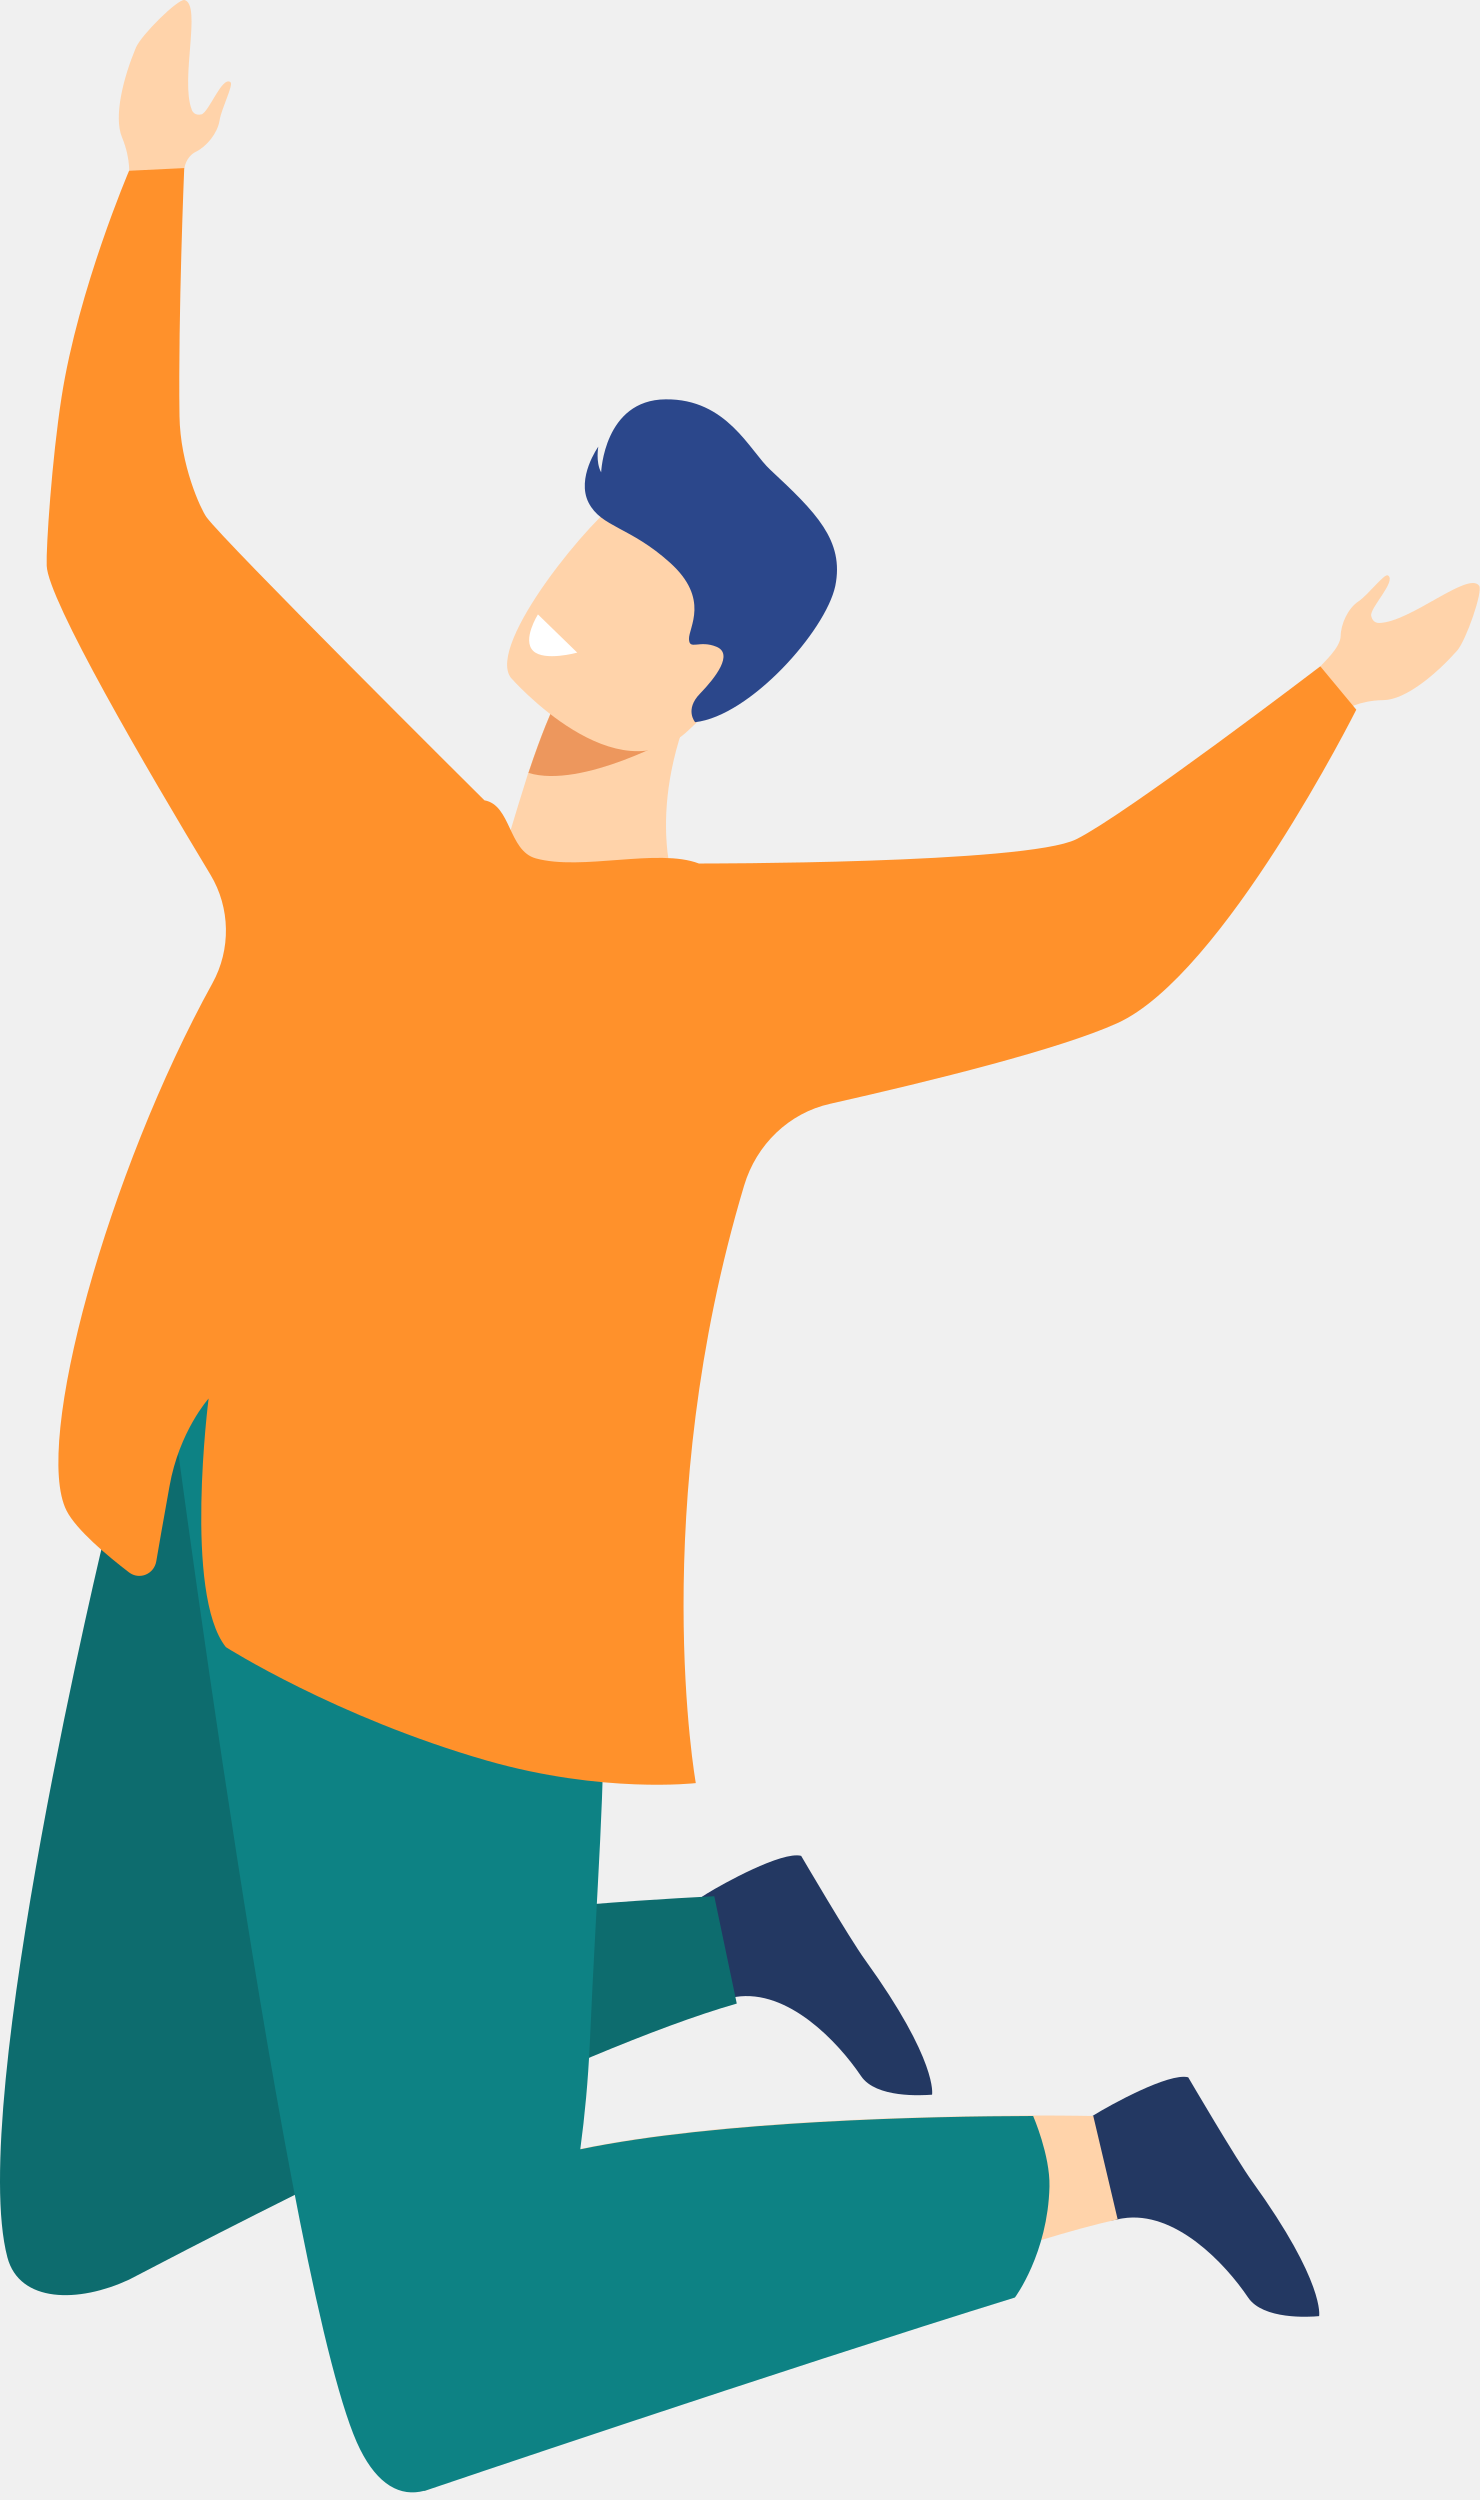
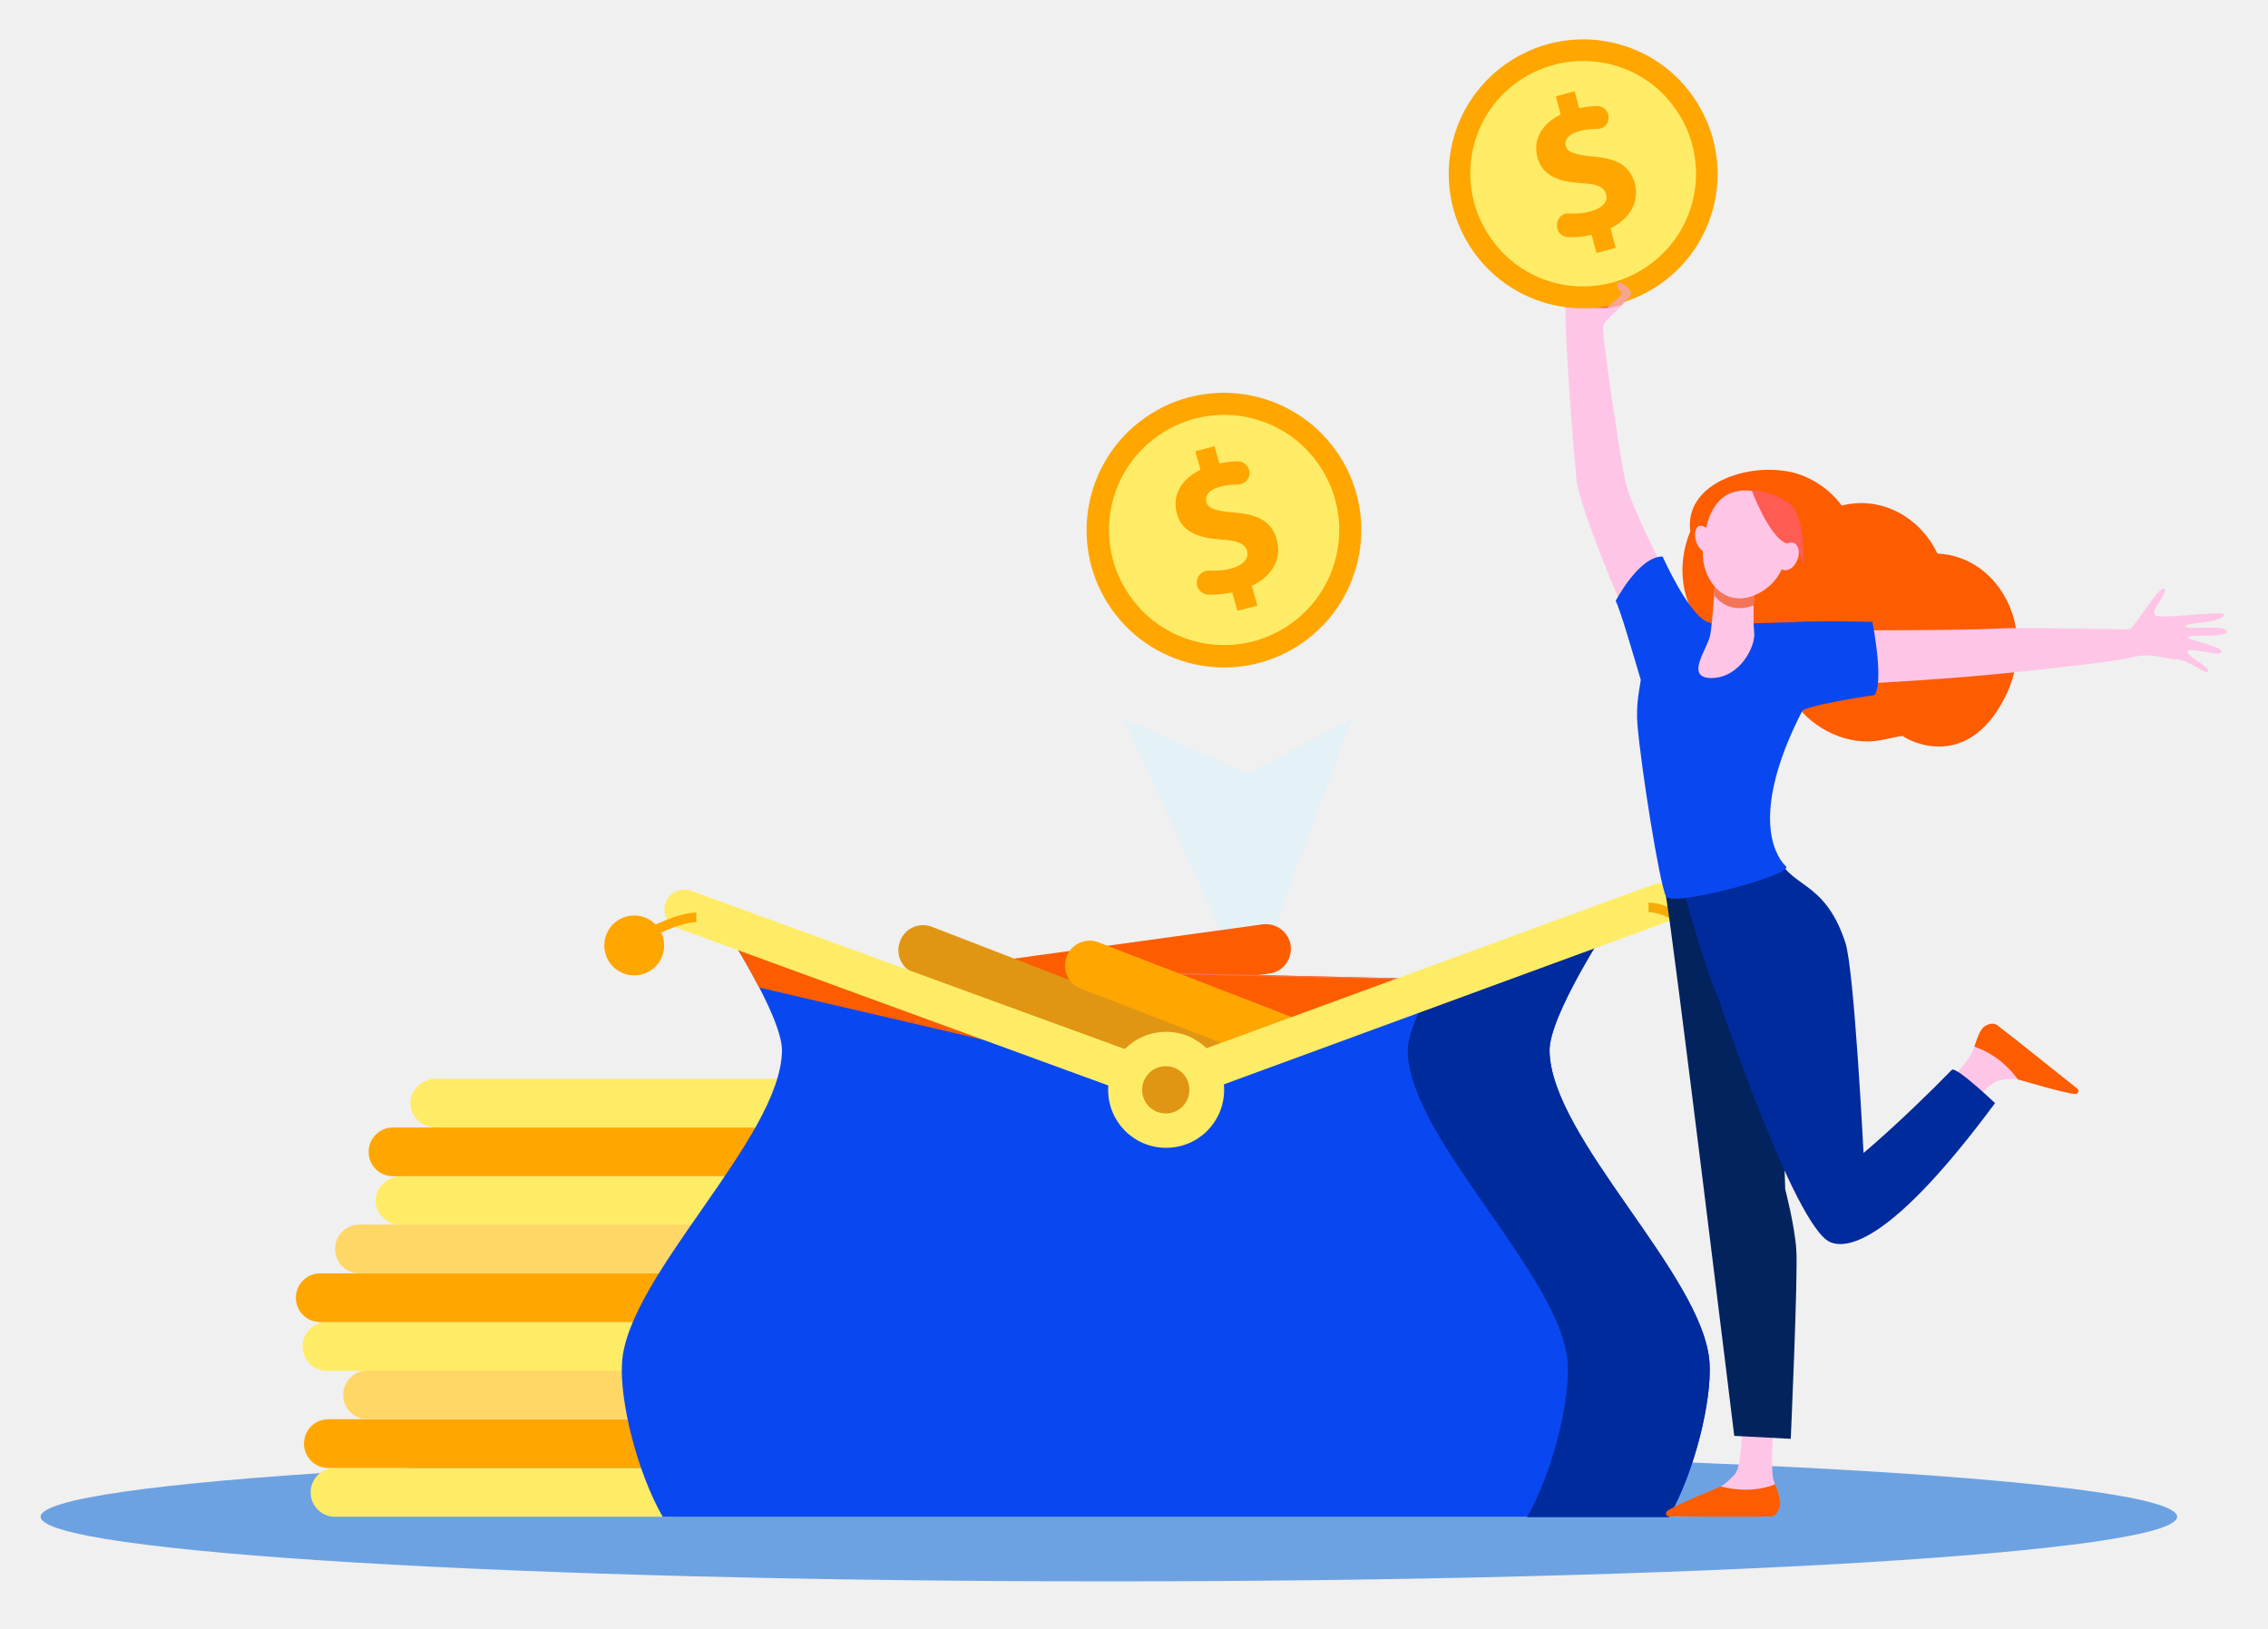
- <svg xmlns="http://www.w3.org/2000/svg" width="190" height="321" viewBox="0 0 190 321" fill="none">
-   <path d="M169.375 297.391C169.375 297.391 170.195 293.145 160.803 280.123C158.766 277.324 152.566 266.724 152.566 266.724C150.103 266.095 142.504 270.31 140.468 271.568C140.073 271.82 139.83 271.977 139.83 271.977C139.83 271.977 136.577 286.603 143.507 284.967C143.72 284.904 143.933 284.873 144.146 284.841C150.863 283.772 157.307 290.629 160.256 295.001C162.171 297.863 168.098 297.517 169.375 297.391Z" fill="#233862" />
-   <path d="M119.677 268.958C119.677 268.958 120.497 264.711 111.105 251.69C109.069 248.891 102.868 238.291 102.868 238.291C100.406 237.662 92.807 241.877 90.77 243.135C90.375 243.386 90.132 243.544 90.132 243.544C90.132 243.544 86.879 258.169 93.81 256.534C94.022 256.471 94.235 256.439 94.448 256.408C101.166 255.338 107.61 262.195 110.558 266.567C112.473 269.429 118.4 269.052 119.677 268.958Z" fill="#233862" />
-   <path d="M13.594 196.49C15.509 187.935 36.938 161.232 47.911 167.428C58.884 173.624 53.2 207.184 41.771 246.784C41.589 247.381 41.407 247.979 41.224 248.576C64.264 244.676 91.712 243.481 91.712 243.481L94.6 257.257C73.839 263.202 33.504 283.835 16.573 292.705C10.098 295.724 2.499 295.724 0.949 289.843C-4.249 270.153 13.594 196.49 13.594 196.49Z" fill="#0D6C6E" />
-   <path d="M54.507 319.848C54.507 319.848 103.536 296.951 133.416 287.704C137.124 286.571 140.529 285.628 143.507 284.967L140.377 271.694C140.377 271.694 137.459 271.631 132.686 271.631C114.084 271.694 67.487 272.763 59.158 282.231C48.671 294.12 54.507 319.848 54.507 319.848Z" fill="#FFD3AA" />
-   <path d="M17.454 6.106C15.843 9.943 14.567 14.975 15.661 17.617C16.907 20.637 16.543 22.807 16.543 22.807L19.187 23.468L22.348 24.254C22.348 24.254 22.531 23.971 22.774 23.499C23.017 23.027 23.351 22.335 23.686 21.58C23.686 21.58 23.838 20.134 25.175 19.473C26.512 18.813 27.911 17.146 28.184 15.51C28.427 13.906 30.038 10.855 29.582 10.541C28.488 9.754 26.816 14.472 25.844 14.692C24.962 14.881 24.689 14.252 24.628 14.126V14.095C23.108 10.258 25.935 0.57 23.686 0.004C22.834 -0.153 18.154 4.47 17.454 6.106Z" fill="#FFD3AA" />
-   <path d="M187.095 83.543C184.36 86.625 180.439 89.865 177.642 89.896C174.481 89.928 172.688 91.154 172.688 91.154L171.046 88.921L169.071 86.248C169.071 86.248 169.253 85.965 169.557 85.556C169.861 85.116 172.11 83.197 172.141 81.656C172.171 80.115 173.083 78.102 174.42 77.221C175.758 76.309 177.764 73.572 178.22 73.887C179.344 74.61 175.849 78.07 176.062 79.077C176.244 79.989 176.943 79.989 177.065 79.989H177.095C181.107 79.894 188.524 73.289 189.922 75.208C190.439 75.9 188.251 82.222 187.095 83.543Z" fill="#FFD3AA" />
-   <path d="M68.49 202.875C80.587 206.146 77.548 221.181 75.724 262.478C75.511 267.165 75.086 271.663 74.508 275.972C92.229 272.292 119.464 271.726 132.656 271.694C132.656 271.694 134.845 276.727 134.753 280.753C134.541 289.339 130.316 295.001 130.316 295.001C100.436 304.248 54.477 319.848 54.477 319.848C54.477 319.848 54.477 319.848 54.477 319.817C51.407 320.635 48.519 319.062 46.24 314.501C37.09 296.385 21.467 175.857 21.467 175.857C21.315 167.082 56.392 199.636 68.49 202.875Z" fill="#0D8284" />
-   <path d="M86.611 113.71C86.611 113.71 82.355 102.544 90.623 86.66L78.86 89.365L70.865 91.189C70.865 91.189 69.558 94.02 67.826 99.241C67.37 100.625 65.698 106.129 65.181 107.859C62.385 107.985 66.428 112.388 72.172 113.238C78.617 114.213 86.611 113.71 86.611 113.71Z" fill="#FFD3AA" />
-   <path d="M70.896 91.189C70.896 91.189 69.589 94.02 67.856 99.241C74.726 101.348 86.945 94.46 86.945 94.46C84.179 91.85 81.443 90.245 78.89 89.365L70.896 91.189Z" fill="#ED975D" />
-   <path d="M65.607 87.037C65.607 87.037 79.224 102.606 88.465 93.705C97.705 84.773 105.699 80.778 97.401 70.462C89.103 60.145 83.845 61.623 80.076 63.825C76.276 66.027 62.324 82.76 65.607 87.037Z" fill="#FFD3AA" />
-   <path d="M89.255 92.73C89.255 92.73 87.857 91.126 89.893 89.05C91.9 86.974 94.21 83.955 91.991 83.043C89.772 82.13 88.526 83.546 88.465 82.067C88.404 80.589 91.201 76.909 86.033 72.254C80.866 67.599 77.218 67.725 75.577 64.548C73.966 61.372 76.823 57.346 76.823 57.346C76.823 57.346 76.458 59.327 77.188 60.648C77.188 60.648 77.553 51.338 85.456 51.275C93.359 51.181 96.246 57.88 98.921 60.334C104.757 65.775 108.435 69.392 107.25 75.242C106.003 81.03 96.277 91.944 89.255 92.73Z" fill="#2B478B" />
-   <path d="M74.118 83.797L69.072 78.891C69.072 78.891 67.005 82.162 68.464 83.577C69.893 84.961 74.118 83.797 74.118 83.797Z" fill="white" />
-   <path d="M7.91 50.958C10.068 37.118 16.573 21.927 16.573 21.927L23.655 21.581C23.655 21.581 22.865 40.327 23.047 53.411C23.138 59.702 25.783 65.395 26.512 66.401C28.701 69.452 61.103 101.691 62.167 102.729L62.197 102.761C65.632 103.358 65.267 109.24 68.793 110.215C74.69 111.851 84.508 108.862 89.736 110.875C89.736 110.875 131.774 110.938 138.188 107.762C144.602 104.585 169.526 85.556 169.526 85.556L174.147 91.123C174.147 91.123 157.034 125.249 143.447 131.383C136.06 134.717 119.829 138.743 106.576 141.731C101.348 142.894 97.123 146.92 95.542 152.236C83.08 193.848 89.341 228.95 89.341 228.95C89.341 228.95 77.396 230.333 62.501 226.056C43.139 220.489 29.005 211.493 29.005 211.493C23.564 204.668 26.786 179.569 26.786 179.569C26.786 179.569 23.017 183.783 21.771 190.797C20.859 195.861 20.372 198.66 20.068 200.453C19.795 202.12 17.91 202.907 16.573 201.9C13.776 199.761 9.794 196.427 8.548 193.974C4.202 185.419 13.867 150.569 27.272 126.256C29.674 121.915 29.582 116.568 27.029 112.322C18.792 98.672 6.147 77.001 5.995 72.629C5.904 70.27 6.664 58.915 7.91 50.958Z" fill="#FF912B" />
+ <svg xmlns="http://www.w3.org/2000/svg" version="1.1" id="Capa_1" x="0px" y="0px" viewBox="0 0 614 440.9" style="enable-background:new 0 0 614 440.9;" xml:space="preserve">
+   <style type="text/css">
+ 	.st0{fill:#6DA2E2;}
+ 	.st1{fill:#E4F1F7;}
+ 	.st2{fill:#FFEC66;}
+ 	.st3{fill:#FFA600;}
+ 	.st4{fill:#FFD766;}
+ 	.st5{fill:#FD5C00;}
+ 	.st6{fill:#F47458;}
+ 	.st7{fill:#E09613;}
+ 	.st8{fill:#0948F0;}
+ 	.st9{fill:#002B9C;}
+ 	.st10{fill:#F7AB08;}
+ 	.st11{fill:#FAE0B2;}
+ 	.st12{fill:#FFC5E6;}
+ 	.st13{fill:#02235E;}
+ 	.st14{fill:#FF5C53;}
+ 	.st15{fill:#F7A491;}
+ </style>
+   <g>
+     <ellipse class="st0" cx="300.2" cy="410.7" rx="289.2" ry="17.5" />
+     <g>
+       <polygon class="st1" points="338.3,269.3 366,194.7 337.7,209.4 304.3,194.7   " />
+       <g>
+         <path class="st2" d="M205,331.7h-96.3c-3.9,0-7-2.9-7-6.6l0,0c0-3.6,3.1-6.6,7-6.6H205c3.9,0,7,2.9,7,6.6l0,0     C212,328.7,208.9,331.7,205,331.7z" />
+         <path class="st3" d="M203.5,318.5h-97.1c-3.6,0-6.6-2.9-6.6-6.6l0,0c0-3.6,2.9-6.6,6.6-6.6h97.1c3.6,0,6.6,2.9,6.6,6.6l0,0     C210.1,315.5,207.1,318.5,203.5,318.5z" />
+         <path class="st2" d="M214.4,305.3h-96.3c-3.9,0-7-2.9-7-6.6l0,0c0-3.6,3.1-6.6,7-6.6h96.3c3.9,0,7,2.9,7,6.6l0,0     C221.4,302.4,218.2,305.3,214.4,305.3z" />
+       </g>
+       <g>
+         <path class="st2" d="M181.4,410.7H90.7c-3.6,0-6.6-2.9-6.6-6.6l0,0c0-3.6,2.9-6.6,6.6-6.6h90.6c3.6,0,6.6,2.9,6.6,6.6l0,0     C187.9,407.7,185,410.7,181.4,410.7z" />
+         <path class="st3" d="M179.5,397.5H88.9c-3.6,0-6.6-2.9-6.6-6.6l0,0c0-3.6,2.9-6.6,6.6-6.6h90.6c3.6,0,6.6,2.9,6.6,6.6l0,0     C186.1,394.6,183.1,397.5,179.5,397.5z" />
+         <path class="st4" d="M190.1,384.3H99.5c-3.6,0-6.6-2.9-6.6-6.6l0,0c0-3.6,2.9-6.6,6.6-6.6h90.6c3.6,0,6.6,2.9,6.6,6.6l0,0     C196.7,381.4,193.8,384.3,190.1,384.3z" />
+         <path class="st2" d="M179.2,371.2H88.5c-3.6,0-6.6-2.9-6.6-6.6l0,0c0-3.6,2.9-6.6,6.6-6.6h90.6c3.6,0,6.6,2.9,6.6,6.6l0,0     C185.8,368.2,182.8,371.2,179.2,371.2z" />
+         <path class="st3" d="M177.3,358H86.7c-3.6,0-6.6-2.9-6.6-6.6l0,0c0-3.6,2.9-6.6,6.6-6.6h90.6c3.6,0,6.6,2.9,6.6,6.6l0,0     C183.9,355.1,181,358,177.3,358z" />
+         <path class="st4" d="M188,344.8H97.3c-3.6,0-6.6-2.9-6.6-6.6l0,0c0-3.6,2.9-6.6,6.6-6.6H188c3.6,0,6.6,2.9,6.6,6.6l0,0     C194.5,341.9,191.6,344.8,188,344.8z" />
+       </g>
+       <g>
+         <path class="st3" d="M361.8,122.2c11.8,16.8,7.7,40-9.1,51.8c-16.8,11.8-40,7.7-51.8-9.1c-11.8-16.8-7.7-40,9.1-51.8     C326.8,101.3,350,105.4,361.8,122.2z" />
+         <path class="st2" d="M356.9,125.6c9.9,14.1,6.5,33.5-7.6,43.4c-14.1,9.9-33.5,6.5-43.4-7.6c-9.9-14.1-6.5-33.5,7.6-43.4     C327.6,108.1,347,111.5,356.9,125.6z" />
+         <g>
+           <path class="st3" d="M335,165.4l-1.4-5c-2.3,0.5-4.6,0.7-6.6,0.6c-1.7-0.1-3-1.5-3-3.1l0-0.2c0-1.8,1.5-3.3,3.4-3.2      c1.9,0.1,3.9,0,6-0.6c3-0.8,4.8-2.5,4.2-4.7c-0.5-2-2.6-2.8-6.9-3.1c-6.2-0.4-10.8-2-12.1-7.1c-1.3-4.7,1-9.2,6.4-11.8l-1.4-5      l5.2-1.4l1.3,4.7c1.9-0.4,3.6-0.6,5-0.6c1.7,0,3.1,1.4,3.2,3.1l0,0c0,1.8-1.4,3.2-3.2,3.2c-1.3,0-3,0.1-4.8,0.6      c-3.4,0.9-4.1,2.7-3.7,4.2c0.5,1.7,2.6,2.4,7.6,2.8c6.9,0.5,10.2,2.7,11.5,7.5c1.3,4.7-1,9.6-6.8,12.3l1.5,5.4L335,165.4z" />
+         </g>
+       </g>
+       <g>
+         <path class="st5" d="M343.7,263.6l-91.4,12.6c-3.7,0.5-7.1-2.1-7.6-5.7l0,0c-0.5-3.7,2.1-7.1,5.7-7.6l91.4-12.6     c3.7-0.5,7.1,2.1,7.6,5.7l0,0C349.9,259.7,347.4,263.1,343.7,263.6z" />
+         <g>
+           <path class="st5" d="M392.3,278.7l-92.3-2.1c-3.7-0.1-6.6-3.2-6.6-6.9l0,0c0.1-3.7,3.2-6.6,6.9-6.6l92.3,2.1      c3.7,0.1,6.6,3.2,6.6,6.9l0,0C399,275.9,396,278.8,392.3,278.7z" />
+           <path class="st6" d="M392.4,278.9c-0.1,0-0.1,0-0.2,0l-92.3-2.1c-3.8-0.1-6.8-3.2-6.7-7c0.1-3.7,3.2-6.7,6.9-6.7      c0.1,0,0.1,0,0.2,0l92.3,2.1c3.8,0.1,6.8,3.2,6.7,7C399.2,275.9,396.1,278.9,392.4,278.9z M300.1,263.4c-3.5,0-6.5,2.9-6.5,6.4      c-0.1,3.6,2.8,6.6,6.4,6.7l92.3,2.1c0.1,0,0.1,0,0.1,0c3.5,0,6.5-2.9,6.5-6.4c0.1-3.6-2.8-6.6-6.4-6.7l-92.3-2.1      C300.2,263.4,300.2,263.4,300.1,263.4z" />
+         </g>
+         <path class="st7" d="M333.6,296.8l-86.1-33.3c-3.5-1.3-5.2-5.2-3.8-8.7l0,0c1.3-3.5,5.2-5.2,8.7-3.8l86.1,33.3     c3.5,1.3,5.2,5.2,3.8,8.7l0,0C340.9,296.4,337,298.1,333.6,296.8z" />
+         <path class="st3" d="M378.7,301l-86.1-33.3c-3.5-1.3-5.2-5.2-3.8-8.7l0,0c1.3-3.5,5.2-5.2,8.7-3.8l86.1,33.3     c3.5,1.3,5.2,5.2,3.8,8.7l0,0C386,300.6,382.2,302.3,378.7,301z" />
+         <g>
+           <path class="st8" d="M451.8,410.7c7-12.1,11.7-31.5,11-41.8c-1.6-23.5-42.9-60.7-43.3-84.3c-0.2-9.6,16.4-34.7,16.4-34.7      L315.3,293l-120-43.1c0,0,16.6,25.2,16.4,34.7c-0.4,23.6-41.7,60.8-43.3,84.3c-0.7,10.2,4,29.6,11,41.8H451.8z" />
+           <g>
+             <path class="st5" d="M315.3,293l-120-43.1c0,0,5.6,8.5,10.2,17.5L315.3,293z" />
+             <path class="st9" d="M462.8,368.9c-1.6-23.5-42.9-60.7-43.3-84.3c-0.2-9.6,16.4-34.7,16.4-34.7l-48.6,17.4       c-3.4,6.5-6.3,13.4-6.2,17.4c0.4,23.6,41.7,60.8,43.3,84.3c0.7,10.2-4,29.6-11,41.8h38.4C458.8,398.5,463.5,379.1,462.8,368.9z       " />
+           </g>
+           <g>
+             <g>
+               <g>
+                 <path class="st2" d="M315.3,299.5l-131.9-48.2c-2.8-1-4.2-4.1-3.2-6.9c1-2.8,4.1-4.2,6.9-3.2L315.3,288l132.3-48.5         c2.8-1,5.9,0.4,6.9,3.2c1,2.8-0.4,5.9-3.2,6.9L315.3,299.5z" />
+               </g>
+             </g>
+             <path class="st2" d="M331.4,295.1c0,8.7-7,15.7-15.7,15.7c-8.7,0-15.7-7-15.7-15.7c0-8.7,7-15.7,15.7-15.7       C324.3,279.4,331.4,286.4,331.4,295.1z" />
+             <path class="st7" d="M322,295.1c0,3.5-2.8,6.4-6.4,6.4c-3.5,0-6.4-2.8-6.4-6.4c0-3.5,2.8-6.4,6.4-6.4       C319.2,288.7,322,291.6,322,295.1z" />
+             <g>
+               <path class="st3" d="M173.1,255.6l-1.3-2.3c0.4-0.3,10.7-6.2,16.7-6.2v2.6C183.1,249.7,173.2,255.5,173.1,255.6z" />
+             </g>
+             <g>
+               <path class="st10" d="M462.9,256c-0.1-0.1-10.3-9-16.6-9v-2.6c7.4,0,17.9,9.3,18.4,9.7L462.9,256z" />
+             </g>
+             <path class="st11" d="M471,256c0,4.5-3.6,8.1-8.1,8.1c-4.5,0-8.1-3.6-8.1-8.1c0-4.5,3.6-8.1,8.1-8.1       C467.4,247.9,471,251.6,471,256z" />
+             <path class="st3" d="M179.8,256c0,4.5-3.6,8.1-8.1,8.1c-4.5,0-8.1-3.6-8.1-8.1c0-4.5,3.6-8.1,8.1-8.1       C176.2,247.9,179.8,251.6,179.8,256z" />
+           </g>
+         </g>
+       </g>
+       <g>
+         <g>
+           <g>
+             <path class="st12" d="M480.2,385.3c0,0-0.9,11.2-0.2,14.9c0.4,2,2.6,6,1.6,7.8c-1,1.8-2.1,2.3-2.1,2.3l-25.9,0.4       c-1.4,0-0.5-0.9,0.7-1.7c1.9-1.3,3.4-2.2,9.3-5.1c0.4-0.2,1.8-1.1,2.3-1.4c1.3-0.8,2.6-2,3.7-3.2c1.9-2,2-11.9,2-11.9       L480.2,385.3z" />
+             <path class="st13" d="M460,236.1c0,0-11.1-5.5-9,6.5c2.1,11.9,18.5,146.2,18.5,146.2l15.3,0.8c0,0,2-44.8,1.5-51.2       c-0.4-6.4-3-16.4-3-16.4l-1.3-39.7l-14.4-49L460,236.1z" />
+             <path class="st5" d="M465.8,402.5c6.9,1.7,11.9,0.6,14.8-0.6c0.7,2,1.7,4.6,1.2,6.1c-0.6,1.8-1.4,2.6-2.2,2.6       c-6.3,0.2-23,0-27.8,0c-0.7,0-1-0.8-0.6-1.3C452.3,408,465.3,402.8,465.8,402.5z" />
+             <path class="st12" d="M451,155.4c0,0-9.4-18.1-10.9-24.8c-1.5-6.7-6.5-40.1-6.1-42.3c0.4-2.2,8.4-7.3,7.4-9.2       c-1-1.8-8.6-1.8-10.4-1.7c-1.7,0.2-5.3,1.2-6.8,2.4c-1.5,1.2,1.7,41.4,2.6,50c1,8.6,12.7,35.3,12.7,35.3L451,155.4z" />
+             <g>
+               <path class="st12" d="M524.3,296.6c0,0,7.8-8.1,9.5-11.4c0.9-1.8,1.8-6.3,3.7-7.1c1.9-0.8,3.1-0.4,3.1-0.4l20.4,16        c1.1,0.9-0.2,1-1.6,0.9c-2.3-0.1-4-0.4-10.4-1.9c-0.4-0.1-2.1-0.3-2.7-0.4c-1.5-0.2-3.3-0.1-4.9,0.2c-2.7,0.4-9.1,8-9.1,8        L524.3,296.6z" />
+               <path class="st5" d="M546.3,292.3c-4.2-5.7-8.9-7.9-11.8-8.9c0.7-2,1.5-4.7,2.8-5.5c1.6-1,2.7-0.8,3.4-0.3        c5,3.8,18,14.3,21.7,17.2c0.5,0.4,0.3,1.2-0.3,1.4C560.3,296.5,546.9,292.4,546.3,292.3z" />
+               <path class="st5" d="M524.5,149.9c-4.8-10.1-15.5-15.7-25.9-13c-3.7-5-9.5-8.6-15.5-9.4c-11.8-1.7-27.1,4.1-25.5,16.4        c-3.7,8.6-2.8,20.5,4.6,26.3c-1.4,11.3,10,21.4,23.5,20c5.4,7.5,14.8,11.9,23.6,10.2c2.1-0.4,5.3-1.2,5.9-1.1        c-0.7-0.1,15.4,10.4,26.4-8.3C552.9,172,541.8,150.6,524.5,149.9z" />
+               <path class="st9" d="M455.5,240.5c0,0,25-11.1,25.4-9.8c3.1,10.1,12.9,6.8,18.7,24.6c2.4,7.4,4.9,56.9,4.9,56.9        s9.9-8.2,23.9-22.5c1.1-1.1,11.7,9,11.7,9c-27.9,37.7-40,39.7-44.7,37.6c-9.7-4.4-30.3-66.1-30.2-66.1        C462.6,265.3,455.5,240.5,455.5,240.5z" />
+               <path class="st12" d="M496.9,170.7c0,0,36.1,0,43.8-0.5c7-0.4,34.7,0.3,35.8,0.2c1.1-0.1,8.3-12.3,9.4-11c1.2,1.3-4,6-2.4,7.2        c1.6,1.2,18.8-1.5,18.6-0.2c-0.4,2.4-10.5,2.1-10.5,3.2c0,1.1,10.5-0.6,11.2,1.3c0.7,1.9-10.1,0.8-10.5,1.6        c-0.4,0.9,10,2.4,9,4.2c-0.6,1-9.3-1.6-9.2-0.3c0,1.3,6.4,4.3,5.6,5.4c-0.8,1-5-3.2-8.7-3.3c-3.7-0.1-6.3-2-12.2-0.4        c-2.9,0.8-25,3.5-43.7,5.1c-19.2,1.6-34.9,2.2-34.9,2.2L496.9,170.7z" />
+               <path class="st8" d="M443.3,196.3c-0.5-5.8,0.7-10.3,0.9-12.2c-1.8-6-5.5-18.9-6.8-21.4c0,0,6.3-12.1,12.7-12        c0,0,6.6,14.8,11.7,17.5c0.1,0,1.8,0.8,2.6,0.8c4.9,0,22-0.6,25.2-0.6l-1.8,24.3c-12.4,24.3-9.1,37.1-4.3,41.9        c2.2,2.2-31,11.2-32.5,8.1C449.2,238.9,444.3,208,443.3,196.3z" />
+               <path class="st8" d="M480.9,169.2c3.2-1.5,26-0.8,26-0.8s3.2,15.9,0.6,19.8c0,0-20.5,3-19.9,4.7L480.9,169.2z" />
+               <path class="st12" d="M474.9,159c0,0-0.4,8.7,0,12.3c0.4,3.6-3.7,12.1-11.4,12.3c-7.7,0.1-1.1-8.1-0.5-11.7        c0.7-3.6,1.5-17.5,1.5-17.5L474.9,159z" />
+               <path class="st6" d="M464.6,154.3c0,0-0.2,3.2-0.5,7c2.4,2.9,6.1,4.4,10.7,2.6c0-2.7,0.2-4.9,0.2-4.9L464.6,154.3z" />
+               <path class="st12" d="M475.5,133.1c0,0,4.3,1.3,6.8,5.6c2.4,4.3,3.5,16.7-5.9,21.8c-9.4,5.1-15.8-3.5-15.4-11.4        C461.5,141.3,463.9,130.9,475.5,133.1z" />
+               <path class="st12" d="M459.2,146.6c0.6,2,2.1,3.2,3.2,2.9c1.1-0.4,1.5-2.3,0.9-4.2c-0.6-2-2.1-3.2-3.2-2.9        C459,142.7,458.5,144.6,459.2,146.6z" />
+               <path class="st14" d="M474.2,132.7c0,0,4.8,13,9.6,14.5c4.9,1.5,4.4,7.8,4.4,7.8s0.9-14.7-3.5-18.4        C480.3,133,474.2,132.7,474.2,132.7z" />
+               <path class="st12" d="M481.7,149.7c-0.8,2-0.3,4.1,1,4.6c1.4,0.5,3.1-0.7,3.9-2.7c0.8-2,0.3-4.1-1-4.6        C484.2,146.5,482.5,147.7,481.7,149.7z" />
+             </g>
+             <path class="st6" d="M423,83c0,0,10.6,0.5,11.8,0.5c1.2,0,4.9-3.7,4.9-3.7L423,83z" />
+           </g>
+           <g>
+             <path class="st3" d="M458.4,26.2c11.5,16.5,7.6,39.1-8.9,50.7c-16.5,11.5-39.1,7.6-50.7-8.9c-11.5-16.5-7.6-39.1,8.9-50.7       C424.2,5.7,446.9,9.7,458.4,26.2z" />
+             <path class="st2" d="M453.6,29.5c9.7,13.8,6.4,32.9-7.5,42.5c-13.8,9.7-32.9,6.4-42.5-7.5c-9.7-13.8-6.4-32.9,7.5-42.5       C424.9,12.4,444,15.7,453.6,29.5z" />
+             <g>
+               <path class="st3" d="M432.2,68.5l-1.3-4.9c-2.2,0.5-4.5,0.7-6.5,0.6c-1.6-0.1-2.9-1.4-2.9-3.1l0-0.2c0-1.8,1.5-3.3,3.3-3.1        c1.8,0.1,3.9,0,5.9-0.6c3-0.8,4.7-2.5,4.1-4.6c-0.5-2-2.5-2.8-6.7-3c-6-0.4-10.5-1.9-11.9-7c-1.2-4.6,1-9,6.3-11.6l-1.3-4.9        l5.1-1.4l1.2,4.6c1.9-0.4,3.5-0.6,4.9-0.6c1.7,0,3.1,1.4,3.1,3.1l0,0c0,1.8-1.4,3.2-3.2,3.1c-1.3,0-2.9,0.1-4.7,0.6        c-3.4,0.9-4.1,2.7-3.7,4.1c0.5,1.7,2.6,2.3,7.4,2.8c6.8,0.5,10,2.7,11.3,7.3c1.2,4.6-1,9.4-6.6,12.1l1.4,5.3L432.2,68.5z" />
+             </g>
+           </g>
+         </g>
+         <path class="st15" d="M434.8,83.5l4.4-3.9c0,0-2.1-2.5-1.2-2.9c1.4-0.8,3.8,2.2,3.6,2.9c-0.2,0.7-2.8,3.1-2.8,3.1L434.8,83.5z" />
+       </g>
+     </g>
+   </g>
</svg>
